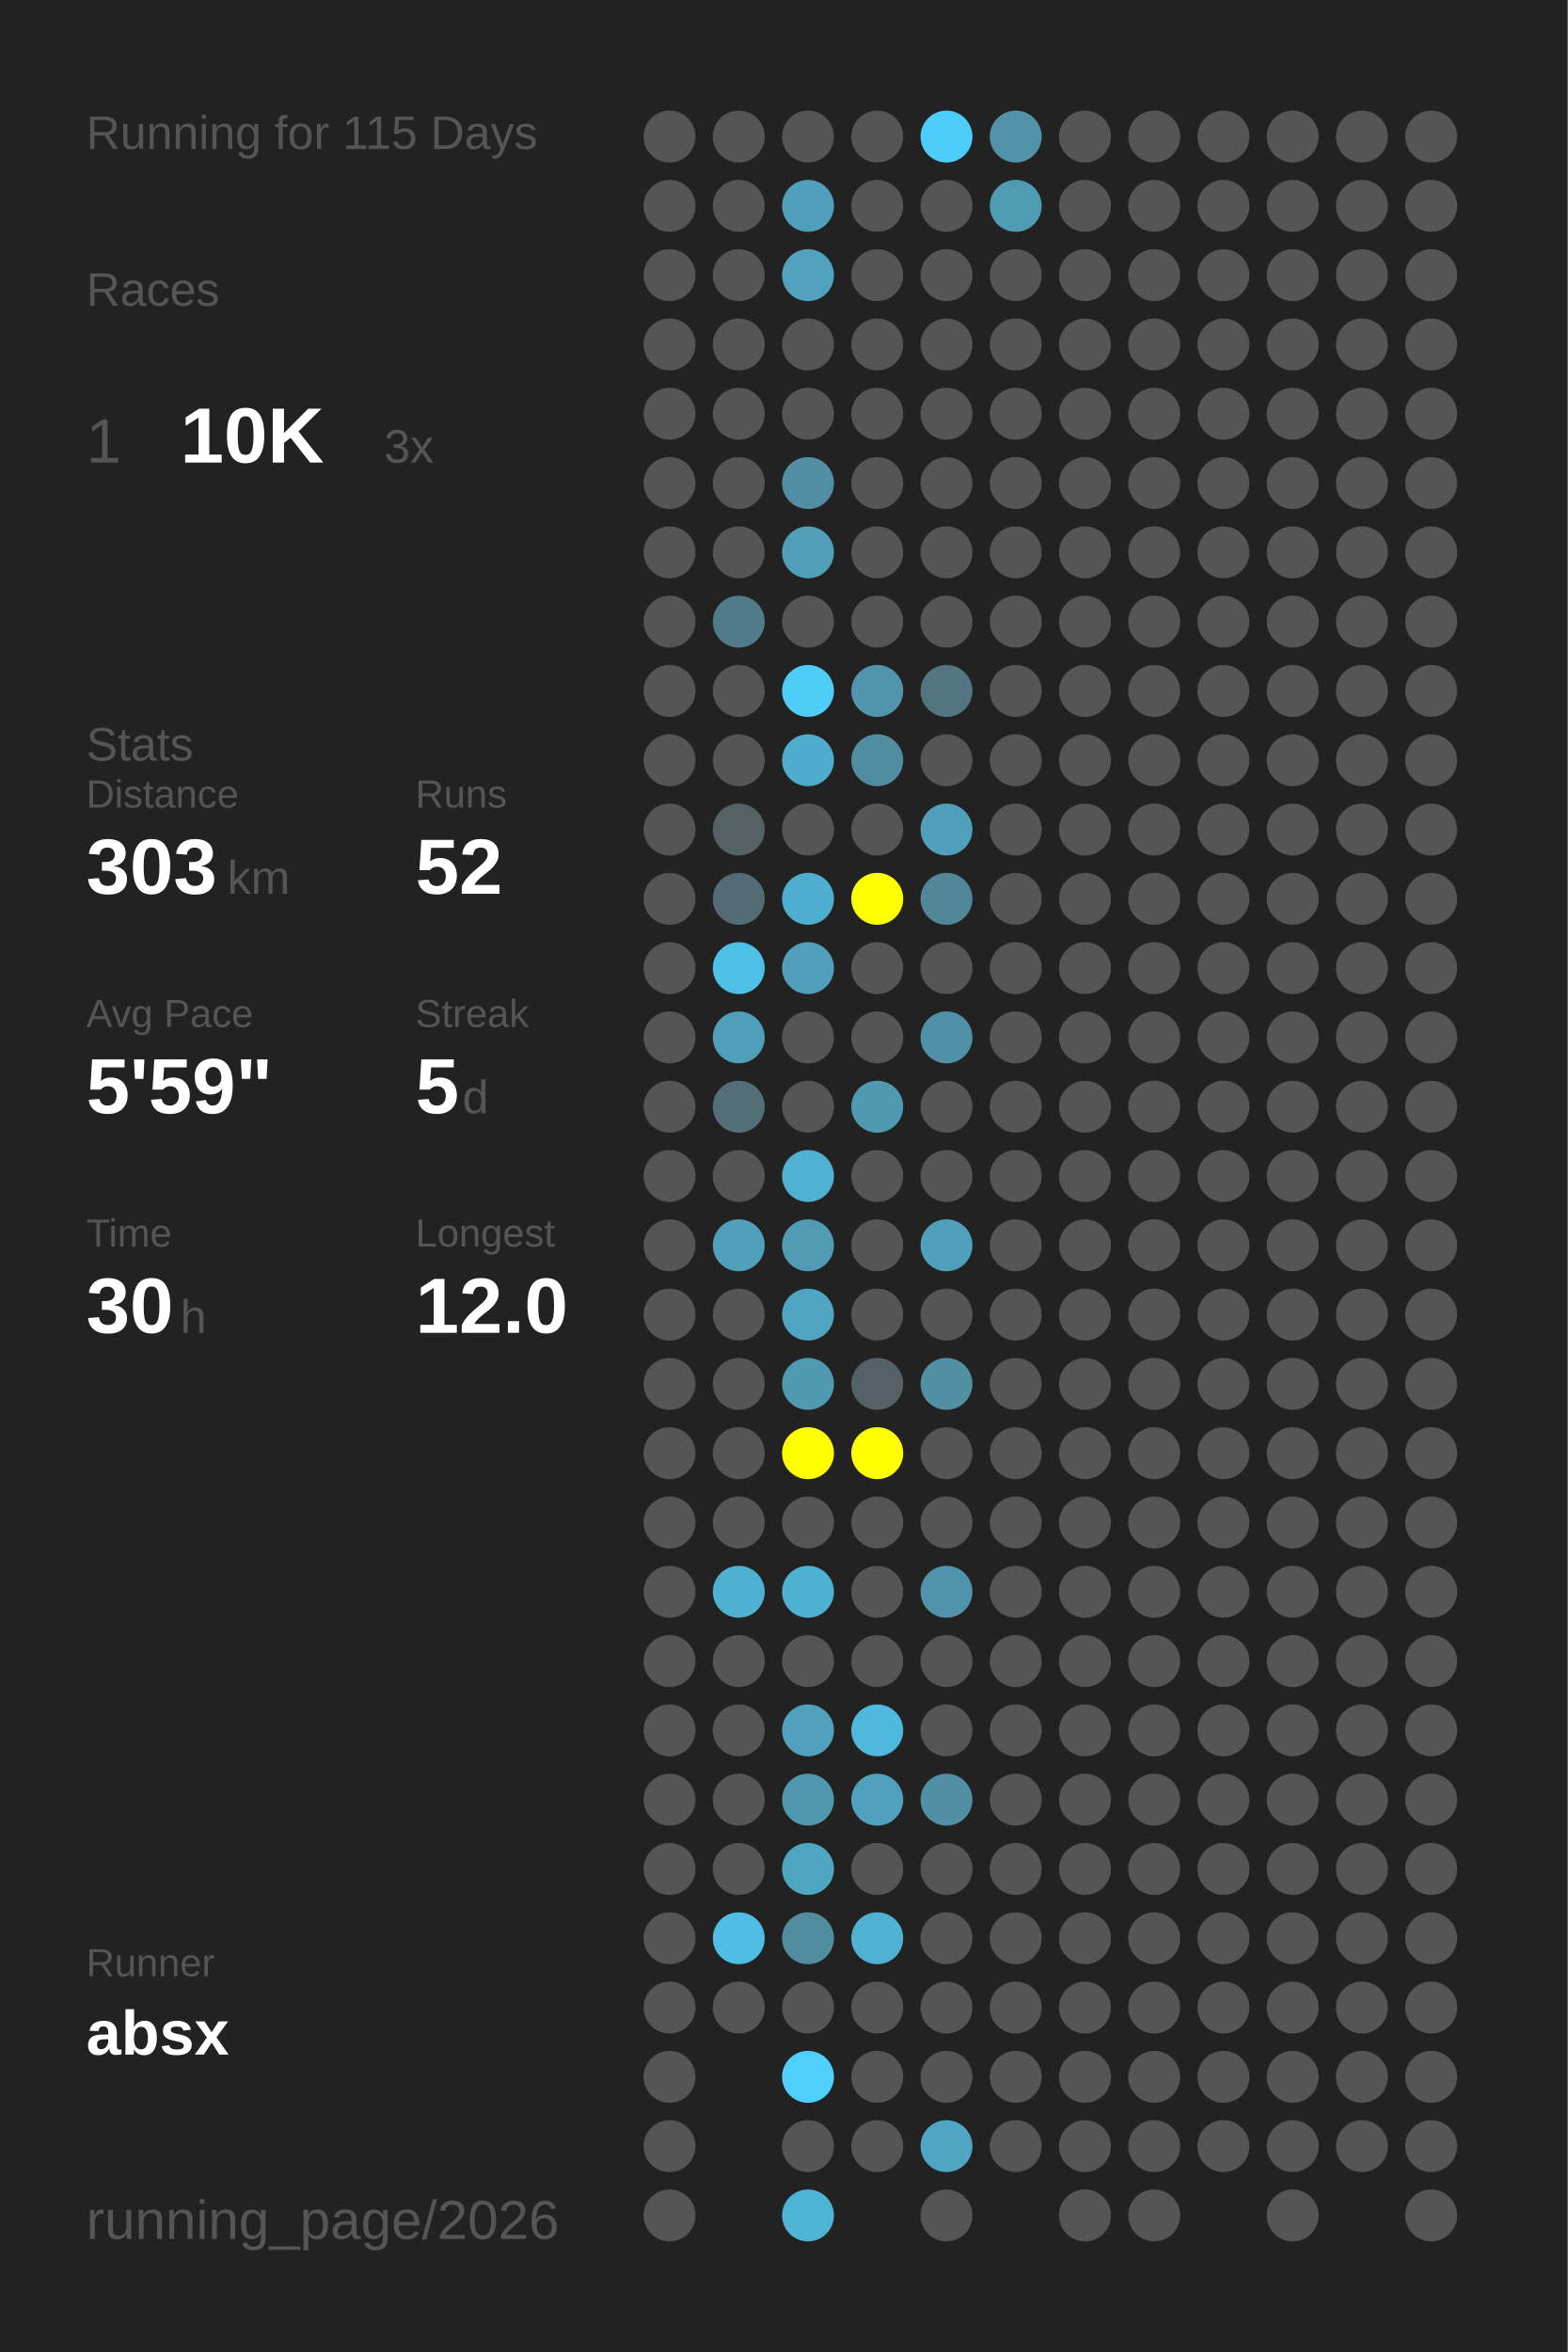
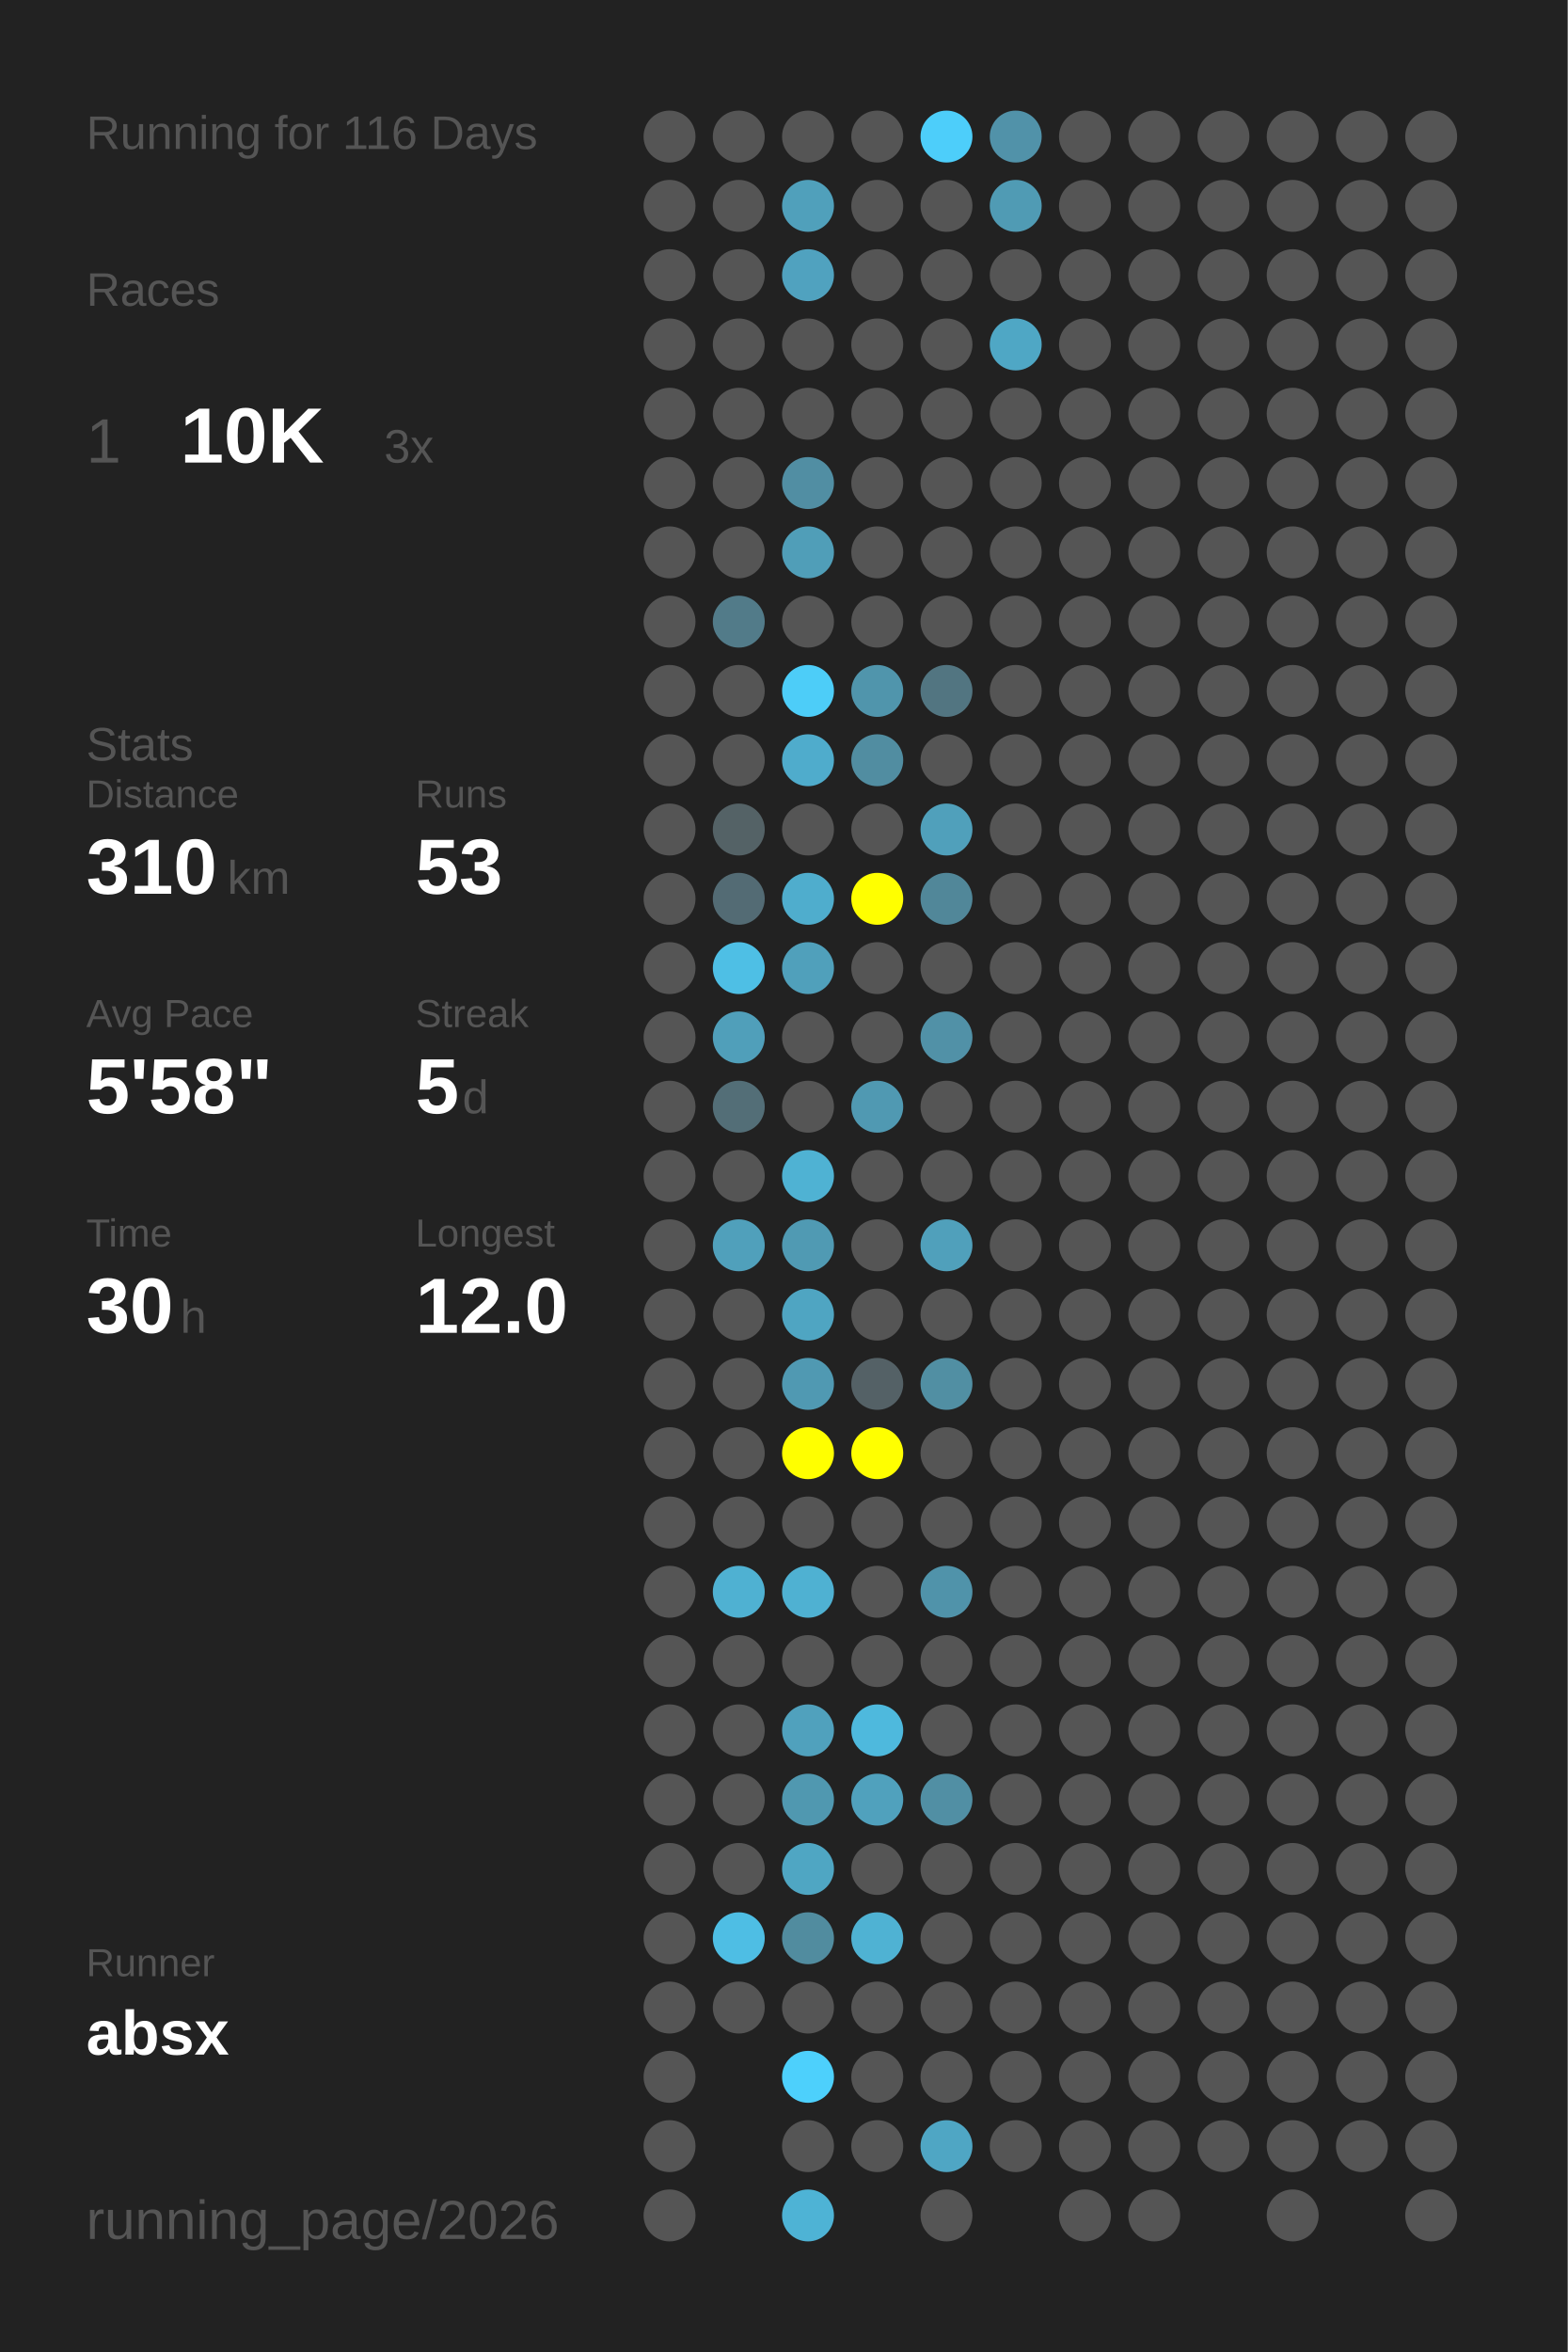
<svg xmlns="http://www.w3.org/2000/svg" baseProfile="full" height="300mm" version="1.1" viewBox="0,0,200,300" width="200mm">
  <defs />
  <rect fill="#222222" height="300" width="200" x="0" y="0" />
-   <text fill="#555555" style="font-size:6px; font-family:Arial;" x="11" y="19">Running for 115 Days</text>
+   <text fill="#555555" style="font-size:6px; font-family:Arial;" x="11" y="19">Running for 116 Days</text>
  <text fill="#555555" style="font-size:6px; font-family:Arial;" x="11" y="39">Races</text>
  <text fill="#555555" style="font-size:8px; font-family:Arial;" x="11" y="59">1</text>
  <text fill="#FFFFFF" style="font-size:10px; font-family:Arial; font-weight:bold;" x="23" y="59">10K</text>
  <text fill="#555555" style="font-size:6px; font-family:Arial;" x="49" y="59">3x</text>
  <text fill="#555555" style="font-size:6px; font-family:Arial;" x="11" y="97">Stats</text>
  <text fill="#555555" style="font-size:5px; font-family:Arial;" x="11" y="103">Distance</text>
-   <text fill="#FFFFFF" style="font-size:10px; font-family:Arial; font-weight:bold;" x="11" y="114">303</text>
+   <text fill="#FFFFFF" style="font-size:10px; font-family:Arial; font-weight:bold;" x="11" y="114">310</text>
  <text fill="#555555" style="font-size:6px; font-family:Arial;" x="29" y="114">km</text>
  <text fill="#555555" style="font-size:5px; font-family:Arial;" x="53" y="103">Runs</text>
-   <text fill="#FFFFFF" style="font-size:10px; font-family:Arial; font-weight:bold;" x="53" y="114">52</text>
+   <text fill="#FFFFFF" style="font-size:10px; font-family:Arial; font-weight:bold;" x="53" y="114">53</text>
  <text fill="#555555" style="font-size:5px; font-family:Arial;" x="11" y="131">Avg Pace</text>
-   <text fill="#FFFFFF" style="font-size:10px; font-family:Arial; font-weight:bold;" x="11" y="142">5'59"</text>
+   <text fill="#FFFFFF" style="font-size:10px; font-family:Arial; font-weight:bold;" x="11" y="142">5'58"</text>
  <text fill="#555555" style="font-size:5px; font-family:Arial;" x="53" y="131">Streak</text>
  <text fill="#FFFFFF" style="font-size:10px; font-family:Arial; font-weight:bold;" x="53" y="142">5</text>
  <text fill="#555555" style="font-size:6px; font-family:Arial;" x="59" y="142">d</text>
  <text fill="#555555" style="font-size:5px; font-family:Arial;" x="11" y="159">Time</text>
  <text fill="#FFFFFF" style="font-size:10px; font-family:Arial; font-weight:bold;" x="11" y="170">30</text>
  <text fill="#555555" style="font-size:6px; font-family:Arial;" x="23" y="170">h</text>
  <text fill="#555555" style="font-size:5px; font-family:Arial;" x="53" y="159">Longest</text>
  <text fill="#FFFFFF" style="font-size:10px; font-family:Arial; font-weight:bold;" x="53" y="170">12.0</text>
  <text fill="#555555" style="font-size:5px; font-family:Arial;" x="11" y="252.065">Runner</text>
  <text fill="#FFFFFF" style="font-size:8px; font-family:Arial; font-weight:bold;" x="11" y="262.065">absx</text>
  <text fill="#555555" style="font-size:7px; font-family:Arial;" x="11" y="285.581">running_page/2026</text>
  <circle cx="85.417" cy="17.419" fill="#555555" r="3.312" />
  <circle cx="85.417" cy="26.258" fill="#555555" r="3.312" />
  <circle cx="85.417" cy="35.097" fill="#555555" r="3.312" />
  <circle cx="85.417" cy="43.935" fill="#555555" r="3.312" />
  <circle cx="85.417" cy="52.774" fill="#555555" r="3.312" />
  <circle cx="85.417" cy="61.613" fill="#555555" r="3.312" />
  <circle cx="85.417" cy="70.452" fill="#555555" r="3.312" />
  <circle cx="85.417" cy="79.29" fill="#555555" r="3.312" />
  <circle cx="85.417" cy="88.129" fill="#555555" r="3.312" />
  <circle cx="85.417" cy="96.968" fill="#555555" r="3.312" />
  <circle cx="85.417" cy="105.806" fill="#555555" r="3.312" />
  <circle cx="85.417" cy="114.645" fill="#555555" r="3.312" />
  <circle cx="85.417" cy="123.484" fill="#555555" r="3.312" />
  <circle cx="85.417" cy="132.323" fill="#555555" r="3.312" />
  <circle cx="85.417" cy="141.161" fill="#555555" r="3.312" />
  <circle cx="85.417" cy="150" fill="#555555" r="3.312" />
  <circle cx="85.417" cy="158.839" fill="#555555" r="3.312" />
  <circle cx="85.417" cy="167.677" fill="#555555" r="3.312" />
  <circle cx="85.417" cy="176.516" fill="#555555" r="3.312" />
  <circle cx="85.417" cy="185.355" fill="#555555" r="3.312" />
  <circle cx="85.417" cy="194.194" fill="#555555" r="3.312" />
  <circle cx="85.417" cy="203.032" fill="#555555" r="3.312" />
  <circle cx="85.417" cy="211.871" fill="#555555" r="3.312" />
  <circle cx="85.417" cy="220.71" fill="#555555" r="3.312" />
  <circle cx="85.417" cy="229.548" fill="#555555" r="3.312" />
  <circle cx="85.417" cy="238.387" fill="#555555" r="3.312" />
  <circle cx="85.417" cy="247.226" fill="#555555" r="3.312" />
  <circle cx="85.417" cy="256.065" fill="#555555" r="3.312" />
  <circle cx="85.417" cy="264.903" fill="#555555" r="3.312" />
  <circle cx="85.417" cy="273.742" fill="#555555" r="3.312" />
  <circle cx="85.417" cy="282.581" fill="#555555" r="3.312" />
  <circle cx="94.25" cy="17.419" fill="#555555" r="3.312" />
  <circle cx="94.25" cy="26.258" fill="#555555" r="3.312" />
  <circle cx="94.25" cy="35.097" fill="#555555" r="3.312" />
  <circle cx="94.25" cy="43.935" fill="#555555" r="3.312" />
  <circle cx="94.25" cy="52.774" fill="#555555" r="3.312" />
  <circle cx="94.25" cy="61.613" fill="#555555" r="3.312" />
  <circle cx="94.25" cy="70.452" fill="#555555" r="3.312" />
  <circle cx="94.25" cy="79.29" fill="#527b89" r="3.312" />
  <circle cx="94.25" cy="88.129" fill="#555555" r="3.312" />
  <circle cx="94.25" cy="96.968" fill="#555555" r="3.312" />
  <circle cx="94.25" cy="105.806" fill="#546266" r="3.312" />
  <circle cx="94.25" cy="114.645" fill="#536b74" r="3.312" />
  <circle cx="94.25" cy="123.484" fill="#4ebfe5" r="3.312" />
  <circle cx="94.25" cy="132.323" fill="#509fba" r="3.312" />
  <circle cx="94.25" cy="141.161" fill="#536e77" r="3.312" />
  <circle cx="94.25" cy="150" fill="#555555" r="3.312" />
  <circle cx="94.25" cy="158.839" fill="#50a0bb" r="3.312" />
  <circle cx="94.25" cy="167.677" fill="#555555" r="3.312" />
  <circle cx="94.25" cy="176.516" fill="#555555" r="3.312" />
  <circle cx="94.25" cy="185.355" fill="#555555" r="3.312" />
  <circle cx="94.25" cy="194.194" fill="#555555" r="3.312" />
  <circle cx="94.25" cy="203.032" fill="#4fb1d2" r="3.312" />
  <circle cx="94.25" cy="211.871" fill="#555555" r="3.312" />
  <circle cx="94.25" cy="220.71" fill="#555555" r="3.312" />
  <circle cx="94.25" cy="229.548" fill="#555555" r="3.312" />
  <circle cx="94.25" cy="238.387" fill="#555555" r="3.312" />
  <circle cx="94.25" cy="247.226" fill="#4ebee4" r="3.312" />
  <circle cx="94.25" cy="256.065" fill="#555555" r="3.312" />
  <circle cx="103.083" cy="17.419" fill="#555555" r="3.312" />
  <circle cx="103.083" cy="26.258" fill="#50a0bb" r="3.312" />
  <circle cx="103.083" cy="35.097" fill="#50a2bf" r="3.312" />
  <circle cx="103.083" cy="43.935" fill="#555555" r="3.312" />
  <circle cx="103.083" cy="52.774" fill="#555555" r="3.312" />
  <circle cx="103.083" cy="61.613" fill="#518ea3" r="3.312" />
  <circle cx="103.083" cy="70.452" fill="#509eb8" r="3.312" />
  <circle cx="103.083" cy="79.29" fill="#555555" r="3.312" />
  <circle cx="103.083" cy="88.129" fill="#4dcdf8" r="3.312" />
  <circle cx="103.083" cy="96.968" fill="#4faccc" r="3.312" />
  <circle cx="103.083" cy="105.806" fill="#555555" r="3.312" />
  <circle cx="103.083" cy="114.645" fill="#4fadcd" r="3.312" />
  <circle cx="103.083" cy="123.484" fill="#50a0bb" r="3.312" />
  <circle cx="103.083" cy="132.323" fill="#555555" r="3.312" />
  <circle cx="103.083" cy="141.161" fill="#555555" r="3.312" />
  <circle cx="103.083" cy="150" fill="#4fb2d3" r="3.312" />
  <circle cx="103.083" cy="158.839" fill="#509ab3" r="3.312" />
  <circle cx="103.083" cy="167.677" fill="#4fa5c2" r="3.312" />
  <circle cx="103.083" cy="176.516" fill="#5099b2" r="3.312" />
  <circle cx="103.083" cy="185.355" fill="#FFFF00" r="3.312" />
  <circle cx="103.083" cy="194.194" fill="#555555" r="3.312" />
  <circle cx="103.083" cy="203.032" fill="#4fb1d2" r="3.312" />
  <circle cx="103.083" cy="211.871" fill="#555555" r="3.312" />
  <circle cx="103.083" cy="220.71" fill="#50a1bd" r="3.312" />
  <circle cx="103.083" cy="229.548" fill="#5098b0" r="3.312" />
  <circle cx="103.083" cy="238.387" fill="#4fa6c3" r="3.312" />
  <circle cx="103.083" cy="247.226" fill="#518c9f" r="3.312" />
  <circle cx="103.083" cy="256.065" fill="#555555" r="3.312" />
  <circle cx="103.083" cy="264.903" fill="#4dd0fc" r="3.312" />
  <circle cx="103.083" cy="273.742" fill="#555555" r="3.312" />
  <circle cx="103.083" cy="282.581" fill="#4eb3d5" r="3.312" />
  <circle cx="111.917" cy="17.419" fill="#555555" r="3.312" />
  <circle cx="111.917" cy="26.258" fill="#555555" r="3.312" />
  <circle cx="111.917" cy="35.097" fill="#555555" r="3.312" />
  <circle cx="111.917" cy="43.935" fill="#555555" r="3.312" />
  <circle cx="111.917" cy="52.774" fill="#555555" r="3.312" />
  <circle cx="111.917" cy="61.613" fill="#555555" r="3.312" />
  <circle cx="111.917" cy="70.452" fill="#555555" r="3.312" />
  <circle cx="111.917" cy="79.29" fill="#555555" r="3.312" />
  <circle cx="111.917" cy="88.129" fill="#5095ac" r="3.312" />
  <circle cx="111.917" cy="96.968" fill="#518da1" r="3.312" />
  <circle cx="111.917" cy="105.806" fill="#555555" r="3.312" />
  <circle cx="111.917" cy="114.645" fill="#FFFF00" r="3.312" />
  <circle cx="111.917" cy="123.484" fill="#555555" r="3.312" />
  <circle cx="111.917" cy="132.323" fill="#555555" r="3.312" />
  <circle cx="111.917" cy="141.161" fill="#5099b2" r="3.312" />
  <circle cx="111.917" cy="150" fill="#555555" r="3.312" />
  <circle cx="111.917" cy="158.839" fill="#555555" r="3.312" />
  <circle cx="111.917" cy="167.677" fill="#555555" r="3.312" />
  <circle cx="111.917" cy="176.516" fill="#546166" r="3.312" />
  <circle cx="111.917" cy="185.355" fill="#FFFF00" r="3.312" />
  <circle cx="111.917" cy="194.194" fill="#555555" r="3.312" />
  <circle cx="111.917" cy="203.032" fill="#555555" r="3.312" />
  <circle cx="111.917" cy="211.871" fill="#555555" r="3.312" />
  <circle cx="111.917" cy="220.71" fill="#4eb9dd" r="3.312" />
  <circle cx="111.917" cy="229.548" fill="#50a1bd" r="3.312" />
  <circle cx="111.917" cy="238.387" fill="#555555" r="3.312" />
  <circle cx="111.917" cy="247.226" fill="#4fb2d3" r="3.312" />
  <circle cx="111.917" cy="256.065" fill="#555555" r="3.312" />
  <circle cx="111.917" cy="264.903" fill="#555555" r="3.312" />
  <circle cx="111.917" cy="273.742" fill="#555555" r="3.312" />
  <circle cx="120.75" cy="17.419" fill="#4dcefa" r="3.312" />
  <circle cx="120.75" cy="26.258" fill="#555555" r="3.312" />
  <circle cx="120.75" cy="35.097" fill="#555555" r="3.312" />
  <circle cx="120.75" cy="43.935" fill="#555555" r="3.312" />
  <circle cx="120.75" cy="52.774" fill="#555555" r="3.312" />
  <circle cx="120.75" cy="61.613" fill="#555555" r="3.312" />
  <circle cx="120.75" cy="70.452" fill="#555555" r="3.312" />
  <circle cx="120.75" cy="79.29" fill="#555555" r="3.312" />
  <circle cx="120.75" cy="88.129" fill="#527581" r="3.312" />
  <circle cx="120.75" cy="96.968" fill="#555555" r="3.312" />
  <circle cx="120.75" cy="105.806" fill="#50a0bb" r="3.312" />
  <circle cx="120.75" cy="114.645" fill="#518799" r="3.312" />
  <circle cx="120.75" cy="123.484" fill="#555555" r="3.312" />
  <circle cx="120.75" cy="132.323" fill="#5191a7" r="3.312" />
  <circle cx="120.75" cy="141.161" fill="#555555" r="3.312" />
  <circle cx="120.75" cy="150" fill="#555555" r="3.312" />
  <circle cx="120.75" cy="158.839" fill="#50a0bb" r="3.312" />
  <circle cx="120.75" cy="167.677" fill="#555555" r="3.312" />
  <circle cx="120.75" cy="176.516" fill="#518fa3" r="3.312" />
  <circle cx="120.75" cy="185.355" fill="#555555" r="3.312" />
  <circle cx="120.75" cy="194.194" fill="#555555" r="3.312" />
  <circle cx="120.75" cy="203.032" fill="#5093aa" r="3.312" />
  <circle cx="120.75" cy="211.871" fill="#555555" r="3.312" />
  <circle cx="120.75" cy="220.71" fill="#555555" r="3.312" />
  <circle cx="120.75" cy="229.548" fill="#518fa4" r="3.312" />
  <circle cx="120.75" cy="238.387" fill="#555555" r="3.312" />
  <circle cx="120.75" cy="247.226" fill="#555555" r="3.312" />
  <circle cx="120.75" cy="256.065" fill="#555555" r="3.312" />
  <circle cx="120.75" cy="264.903" fill="#555555" r="3.312" />
  <circle cx="120.75" cy="273.742" fill="#4fa6c4" r="3.312" />
  <circle cx="120.75" cy="282.581" fill="#555555" r="3.312" />
  <circle cx="129.583" cy="17.419" fill="#5192a9" r="3.312" />
  <circle cx="129.583" cy="26.258" fill="#509bb4" r="3.312" />
  <circle cx="129.583" cy="35.097" fill="#555555" r="3.312" />
-   <circle cx="129.583" cy="43.935" fill="#555555" r="3.312" />
+   <circle cx="129.583" cy="43.935" fill="#4fa7c5" r="3.312" />
  <circle cx="129.583" cy="52.774" fill="#555555" r="3.312" />
  <circle cx="129.583" cy="61.613" fill="#555555" r="3.312" />
  <circle cx="129.583" cy="70.452" fill="#555555" r="3.312" />
  <circle cx="129.583" cy="79.29" fill="#555555" r="3.312" />
  <circle cx="129.583" cy="88.129" fill="#555555" r="3.312" />
  <circle cx="129.583" cy="96.968" fill="#555555" r="3.312" />
  <circle cx="129.583" cy="105.806" fill="#555555" r="3.312" />
  <circle cx="129.583" cy="114.645" fill="#555555" r="3.312" />
  <circle cx="129.583" cy="123.484" fill="#555555" r="3.312" />
  <circle cx="129.583" cy="132.323" fill="#555555" r="3.312" />
  <circle cx="129.583" cy="141.161" fill="#555555" r="3.312" />
  <circle cx="129.583" cy="150" fill="#555555" r="3.312" />
  <circle cx="129.583" cy="158.839" fill="#555555" r="3.312" />
  <circle cx="129.583" cy="167.677" fill="#555555" r="3.312" />
  <circle cx="129.583" cy="176.516" fill="#555555" r="3.312" />
  <circle cx="129.583" cy="185.355" fill="#555555" r="3.312" />
  <circle cx="129.583" cy="194.194" fill="#555555" r="3.312" />
  <circle cx="129.583" cy="203.032" fill="#555555" r="3.312" />
  <circle cx="129.583" cy="211.871" fill="#555555" r="3.312" />
  <circle cx="129.583" cy="220.71" fill="#555555" r="3.312" />
  <circle cx="129.583" cy="229.548" fill="#555555" r="3.312" />
  <circle cx="129.583" cy="238.387" fill="#555555" r="3.312" />
  <circle cx="129.583" cy="247.226" fill="#555555" r="3.312" />
  <circle cx="129.583" cy="256.065" fill="#555555" r="3.312" />
  <circle cx="129.583" cy="264.903" fill="#555555" r="3.312" />
  <circle cx="129.583" cy="273.742" fill="#555555" r="3.312" />
  <circle cx="138.417" cy="17.419" fill="#555555" r="3.312" />
  <circle cx="138.417" cy="26.258" fill="#555555" r="3.312" />
  <circle cx="138.417" cy="35.097" fill="#555555" r="3.312" />
  <circle cx="138.417" cy="43.935" fill="#555555" r="3.312" />
  <circle cx="138.417" cy="52.774" fill="#555555" r="3.312" />
  <circle cx="138.417" cy="61.613" fill="#555555" r="3.312" />
  <circle cx="138.417" cy="70.452" fill="#555555" r="3.312" />
  <circle cx="138.417" cy="79.29" fill="#555555" r="3.312" />
  <circle cx="138.417" cy="88.129" fill="#555555" r="3.312" />
  <circle cx="138.417" cy="96.968" fill="#555555" r="3.312" />
  <circle cx="138.417" cy="105.806" fill="#555555" r="3.312" />
  <circle cx="138.417" cy="114.645" fill="#555555" r="3.312" />
  <circle cx="138.417" cy="123.484" fill="#555555" r="3.312" />
  <circle cx="138.417" cy="132.323" fill="#555555" r="3.312" />
  <circle cx="138.417" cy="141.161" fill="#555555" r="3.312" />
  <circle cx="138.417" cy="150" fill="#555555" r="3.312" />
  <circle cx="138.417" cy="158.839" fill="#555555" r="3.312" />
  <circle cx="138.417" cy="167.677" fill="#555555" r="3.312" />
  <circle cx="138.417" cy="176.516" fill="#555555" r="3.312" />
  <circle cx="138.417" cy="185.355" fill="#555555" r="3.312" />
  <circle cx="138.417" cy="194.194" fill="#555555" r="3.312" />
  <circle cx="138.417" cy="203.032" fill="#555555" r="3.312" />
  <circle cx="138.417" cy="211.871" fill="#555555" r="3.312" />
  <circle cx="138.417" cy="220.71" fill="#555555" r="3.312" />
  <circle cx="138.417" cy="229.548" fill="#555555" r="3.312" />
  <circle cx="138.417" cy="238.387" fill="#555555" r="3.312" />
  <circle cx="138.417" cy="247.226" fill="#555555" r="3.312" />
  <circle cx="138.417" cy="256.065" fill="#555555" r="3.312" />
  <circle cx="138.417" cy="264.903" fill="#555555" r="3.312" />
  <circle cx="138.417" cy="273.742" fill="#555555" r="3.312" />
  <circle cx="138.417" cy="282.581" fill="#555555" r="3.312" />
  <circle cx="147.25" cy="17.419" fill="#555555" r="3.312" />
  <circle cx="147.25" cy="26.258" fill="#555555" r="3.312" />
  <circle cx="147.25" cy="35.097" fill="#555555" r="3.312" />
  <circle cx="147.25" cy="43.935" fill="#555555" r="3.312" />
  <circle cx="147.25" cy="52.774" fill="#555555" r="3.312" />
  <circle cx="147.25" cy="61.613" fill="#555555" r="3.312" />
  <circle cx="147.25" cy="70.452" fill="#555555" r="3.312" />
  <circle cx="147.25" cy="79.29" fill="#555555" r="3.312" />
  <circle cx="147.25" cy="88.129" fill="#555555" r="3.312" />
  <circle cx="147.25" cy="96.968" fill="#555555" r="3.312" />
  <circle cx="147.25" cy="105.806" fill="#555555" r="3.312" />
  <circle cx="147.25" cy="114.645" fill="#555555" r="3.312" />
  <circle cx="147.25" cy="123.484" fill="#555555" r="3.312" />
  <circle cx="147.25" cy="132.323" fill="#555555" r="3.312" />
  <circle cx="147.25" cy="141.161" fill="#555555" r="3.312" />
  <circle cx="147.25" cy="150" fill="#555555" r="3.312" />
  <circle cx="147.25" cy="158.839" fill="#555555" r="3.312" />
  <circle cx="147.25" cy="167.677" fill="#555555" r="3.312" />
  <circle cx="147.25" cy="176.516" fill="#555555" r="3.312" />
  <circle cx="147.25" cy="185.355" fill="#555555" r="3.312" />
  <circle cx="147.25" cy="194.194" fill="#555555" r="3.312" />
  <circle cx="147.25" cy="203.032" fill="#555555" r="3.312" />
  <circle cx="147.25" cy="211.871" fill="#555555" r="3.312" />
  <circle cx="147.25" cy="220.71" fill="#555555" r="3.312" />
  <circle cx="147.25" cy="229.548" fill="#555555" r="3.312" />
  <circle cx="147.25" cy="238.387" fill="#555555" r="3.312" />
  <circle cx="147.25" cy="247.226" fill="#555555" r="3.312" />
  <circle cx="147.25" cy="256.065" fill="#555555" r="3.312" />
  <circle cx="147.25" cy="264.903" fill="#555555" r="3.312" />
  <circle cx="147.25" cy="273.742" fill="#555555" r="3.312" />
  <circle cx="147.25" cy="282.581" fill="#555555" r="3.312" />
  <circle cx="156.083" cy="17.419" fill="#555555" r="3.312" />
  <circle cx="156.083" cy="26.258" fill="#555555" r="3.312" />
  <circle cx="156.083" cy="35.097" fill="#555555" r="3.312" />
  <circle cx="156.083" cy="43.935" fill="#555555" r="3.312" />
  <circle cx="156.083" cy="52.774" fill="#555555" r="3.312" />
  <circle cx="156.083" cy="61.613" fill="#555555" r="3.312" />
  <circle cx="156.083" cy="70.452" fill="#555555" r="3.312" />
  <circle cx="156.083" cy="79.29" fill="#555555" r="3.312" />
  <circle cx="156.083" cy="88.129" fill="#555555" r="3.312" />
  <circle cx="156.083" cy="96.968" fill="#555555" r="3.312" />
  <circle cx="156.083" cy="105.806" fill="#555555" r="3.312" />
  <circle cx="156.083" cy="114.645" fill="#555555" r="3.312" />
  <circle cx="156.083" cy="123.484" fill="#555555" r="3.312" />
  <circle cx="156.083" cy="132.323" fill="#555555" r="3.312" />
  <circle cx="156.083" cy="141.161" fill="#555555" r="3.312" />
  <circle cx="156.083" cy="150" fill="#555555" r="3.312" />
  <circle cx="156.083" cy="158.839" fill="#555555" r="3.312" />
  <circle cx="156.083" cy="167.677" fill="#555555" r="3.312" />
  <circle cx="156.083" cy="176.516" fill="#555555" r="3.312" />
  <circle cx="156.083" cy="185.355" fill="#555555" r="3.312" />
  <circle cx="156.083" cy="194.194" fill="#555555" r="3.312" />
  <circle cx="156.083" cy="203.032" fill="#555555" r="3.312" />
  <circle cx="156.083" cy="211.871" fill="#555555" r="3.312" />
  <circle cx="156.083" cy="220.71" fill="#555555" r="3.312" />
  <circle cx="156.083" cy="229.548" fill="#555555" r="3.312" />
  <circle cx="156.083" cy="238.387" fill="#555555" r="3.312" />
  <circle cx="156.083" cy="247.226" fill="#555555" r="3.312" />
  <circle cx="156.083" cy="256.065" fill="#555555" r="3.312" />
  <circle cx="156.083" cy="264.903" fill="#555555" r="3.312" />
  <circle cx="156.083" cy="273.742" fill="#555555" r="3.312" />
  <circle cx="164.917" cy="17.419" fill="#555555" r="3.312" />
  <circle cx="164.917" cy="26.258" fill="#555555" r="3.312" />
  <circle cx="164.917" cy="35.097" fill="#555555" r="3.312" />
  <circle cx="164.917" cy="43.935" fill="#555555" r="3.312" />
  <circle cx="164.917" cy="52.774" fill="#555555" r="3.312" />
  <circle cx="164.917" cy="61.613" fill="#555555" r="3.312" />
  <circle cx="164.917" cy="70.452" fill="#555555" r="3.312" />
  <circle cx="164.917" cy="79.29" fill="#555555" r="3.312" />
  <circle cx="164.917" cy="88.129" fill="#555555" r="3.312" />
  <circle cx="164.917" cy="96.968" fill="#555555" r="3.312" />
  <circle cx="164.917" cy="105.806" fill="#555555" r="3.312" />
  <circle cx="164.917" cy="114.645" fill="#555555" r="3.312" />
  <circle cx="164.917" cy="123.484" fill="#555555" r="3.312" />
  <circle cx="164.917" cy="132.323" fill="#555555" r="3.312" />
  <circle cx="164.917" cy="141.161" fill="#555555" r="3.312" />
  <circle cx="164.917" cy="150" fill="#555555" r="3.312" />
  <circle cx="164.917" cy="158.839" fill="#555555" r="3.312" />
  <circle cx="164.917" cy="167.677" fill="#555555" r="3.312" />
  <circle cx="164.917" cy="176.516" fill="#555555" r="3.312" />
  <circle cx="164.917" cy="185.355" fill="#555555" r="3.312" />
  <circle cx="164.917" cy="194.194" fill="#555555" r="3.312" />
  <circle cx="164.917" cy="203.032" fill="#555555" r="3.312" />
  <circle cx="164.917" cy="211.871" fill="#555555" r="3.312" />
  <circle cx="164.917" cy="220.71" fill="#555555" r="3.312" />
  <circle cx="164.917" cy="229.548" fill="#555555" r="3.312" />
  <circle cx="164.917" cy="238.387" fill="#555555" r="3.312" />
  <circle cx="164.917" cy="247.226" fill="#555555" r="3.312" />
  <circle cx="164.917" cy="256.065" fill="#555555" r="3.312" />
  <circle cx="164.917" cy="264.903" fill="#555555" r="3.312" />
  <circle cx="164.917" cy="273.742" fill="#555555" r="3.312" />
  <circle cx="164.917" cy="282.581" fill="#555555" r="3.312" />
  <circle cx="173.75" cy="17.419" fill="#555555" r="3.312" />
  <circle cx="173.75" cy="26.258" fill="#555555" r="3.312" />
  <circle cx="173.75" cy="35.097" fill="#555555" r="3.312" />
  <circle cx="173.75" cy="43.935" fill="#555555" r="3.312" />
  <circle cx="173.75" cy="52.774" fill="#555555" r="3.312" />
  <circle cx="173.75" cy="61.613" fill="#555555" r="3.312" />
  <circle cx="173.75" cy="70.452" fill="#555555" r="3.312" />
  <circle cx="173.75" cy="79.29" fill="#555555" r="3.312" />
  <circle cx="173.75" cy="88.129" fill="#555555" r="3.312" />
  <circle cx="173.75" cy="96.968" fill="#555555" r="3.312" />
  <circle cx="173.75" cy="105.806" fill="#555555" r="3.312" />
  <circle cx="173.75" cy="114.645" fill="#555555" r="3.312" />
  <circle cx="173.75" cy="123.484" fill="#555555" r="3.312" />
  <circle cx="173.75" cy="132.323" fill="#555555" r="3.312" />
  <circle cx="173.75" cy="141.161" fill="#555555" r="3.312" />
  <circle cx="173.75" cy="150" fill="#555555" r="3.312" />
  <circle cx="173.75" cy="158.839" fill="#555555" r="3.312" />
  <circle cx="173.75" cy="167.677" fill="#555555" r="3.312" />
  <circle cx="173.75" cy="176.516" fill="#555555" r="3.312" />
  <circle cx="173.75" cy="185.355" fill="#555555" r="3.312" />
  <circle cx="173.75" cy="194.194" fill="#555555" r="3.312" />
  <circle cx="173.75" cy="203.032" fill="#555555" r="3.312" />
  <circle cx="173.75" cy="211.871" fill="#555555" r="3.312" />
  <circle cx="173.75" cy="220.71" fill="#555555" r="3.312" />
  <circle cx="173.75" cy="229.548" fill="#555555" r="3.312" />
  <circle cx="173.75" cy="238.387" fill="#555555" r="3.312" />
  <circle cx="173.75" cy="247.226" fill="#555555" r="3.312" />
  <circle cx="173.75" cy="256.065" fill="#555555" r="3.312" />
  <circle cx="173.75" cy="264.903" fill="#555555" r="3.312" />
  <circle cx="173.75" cy="273.742" fill="#555555" r="3.312" />
  <circle cx="182.583" cy="17.419" fill="#555555" r="3.312" />
  <circle cx="182.583" cy="26.258" fill="#555555" r="3.312" />
  <circle cx="182.583" cy="35.097" fill="#555555" r="3.312" />
  <circle cx="182.583" cy="43.935" fill="#555555" r="3.312" />
  <circle cx="182.583" cy="52.774" fill="#555555" r="3.312" />
  <circle cx="182.583" cy="61.613" fill="#555555" r="3.312" />
  <circle cx="182.583" cy="70.452" fill="#555555" r="3.312" />
  <circle cx="182.583" cy="79.29" fill="#555555" r="3.312" />
  <circle cx="182.583" cy="88.129" fill="#555555" r="3.312" />
  <circle cx="182.583" cy="96.968" fill="#555555" r="3.312" />
  <circle cx="182.583" cy="105.806" fill="#555555" r="3.312" />
  <circle cx="182.583" cy="114.645" fill="#555555" r="3.312" />
  <circle cx="182.583" cy="123.484" fill="#555555" r="3.312" />
  <circle cx="182.583" cy="132.323" fill="#555555" r="3.312" />
  <circle cx="182.583" cy="141.161" fill="#555555" r="3.312" />
  <circle cx="182.583" cy="150" fill="#555555" r="3.312" />
  <circle cx="182.583" cy="158.839" fill="#555555" r="3.312" />
  <circle cx="182.583" cy="167.677" fill="#555555" r="3.312" />
  <circle cx="182.583" cy="176.516" fill="#555555" r="3.312" />
  <circle cx="182.583" cy="185.355" fill="#555555" r="3.312" />
  <circle cx="182.583" cy="194.194" fill="#555555" r="3.312" />
  <circle cx="182.583" cy="203.032" fill="#555555" r="3.312" />
  <circle cx="182.583" cy="211.871" fill="#555555" r="3.312" />
  <circle cx="182.583" cy="220.71" fill="#555555" r="3.312" />
  <circle cx="182.583" cy="229.548" fill="#555555" r="3.312" />
  <circle cx="182.583" cy="238.387" fill="#555555" r="3.312" />
  <circle cx="182.583" cy="247.226" fill="#555555" r="3.312" />
  <circle cx="182.583" cy="256.065" fill="#555555" r="3.312" />
  <circle cx="182.583" cy="264.903" fill="#555555" r="3.312" />
  <circle cx="182.583" cy="273.742" fill="#555555" r="3.312" />
  <circle cx="182.583" cy="282.581" fill="#555555" r="3.312" />
</svg>
